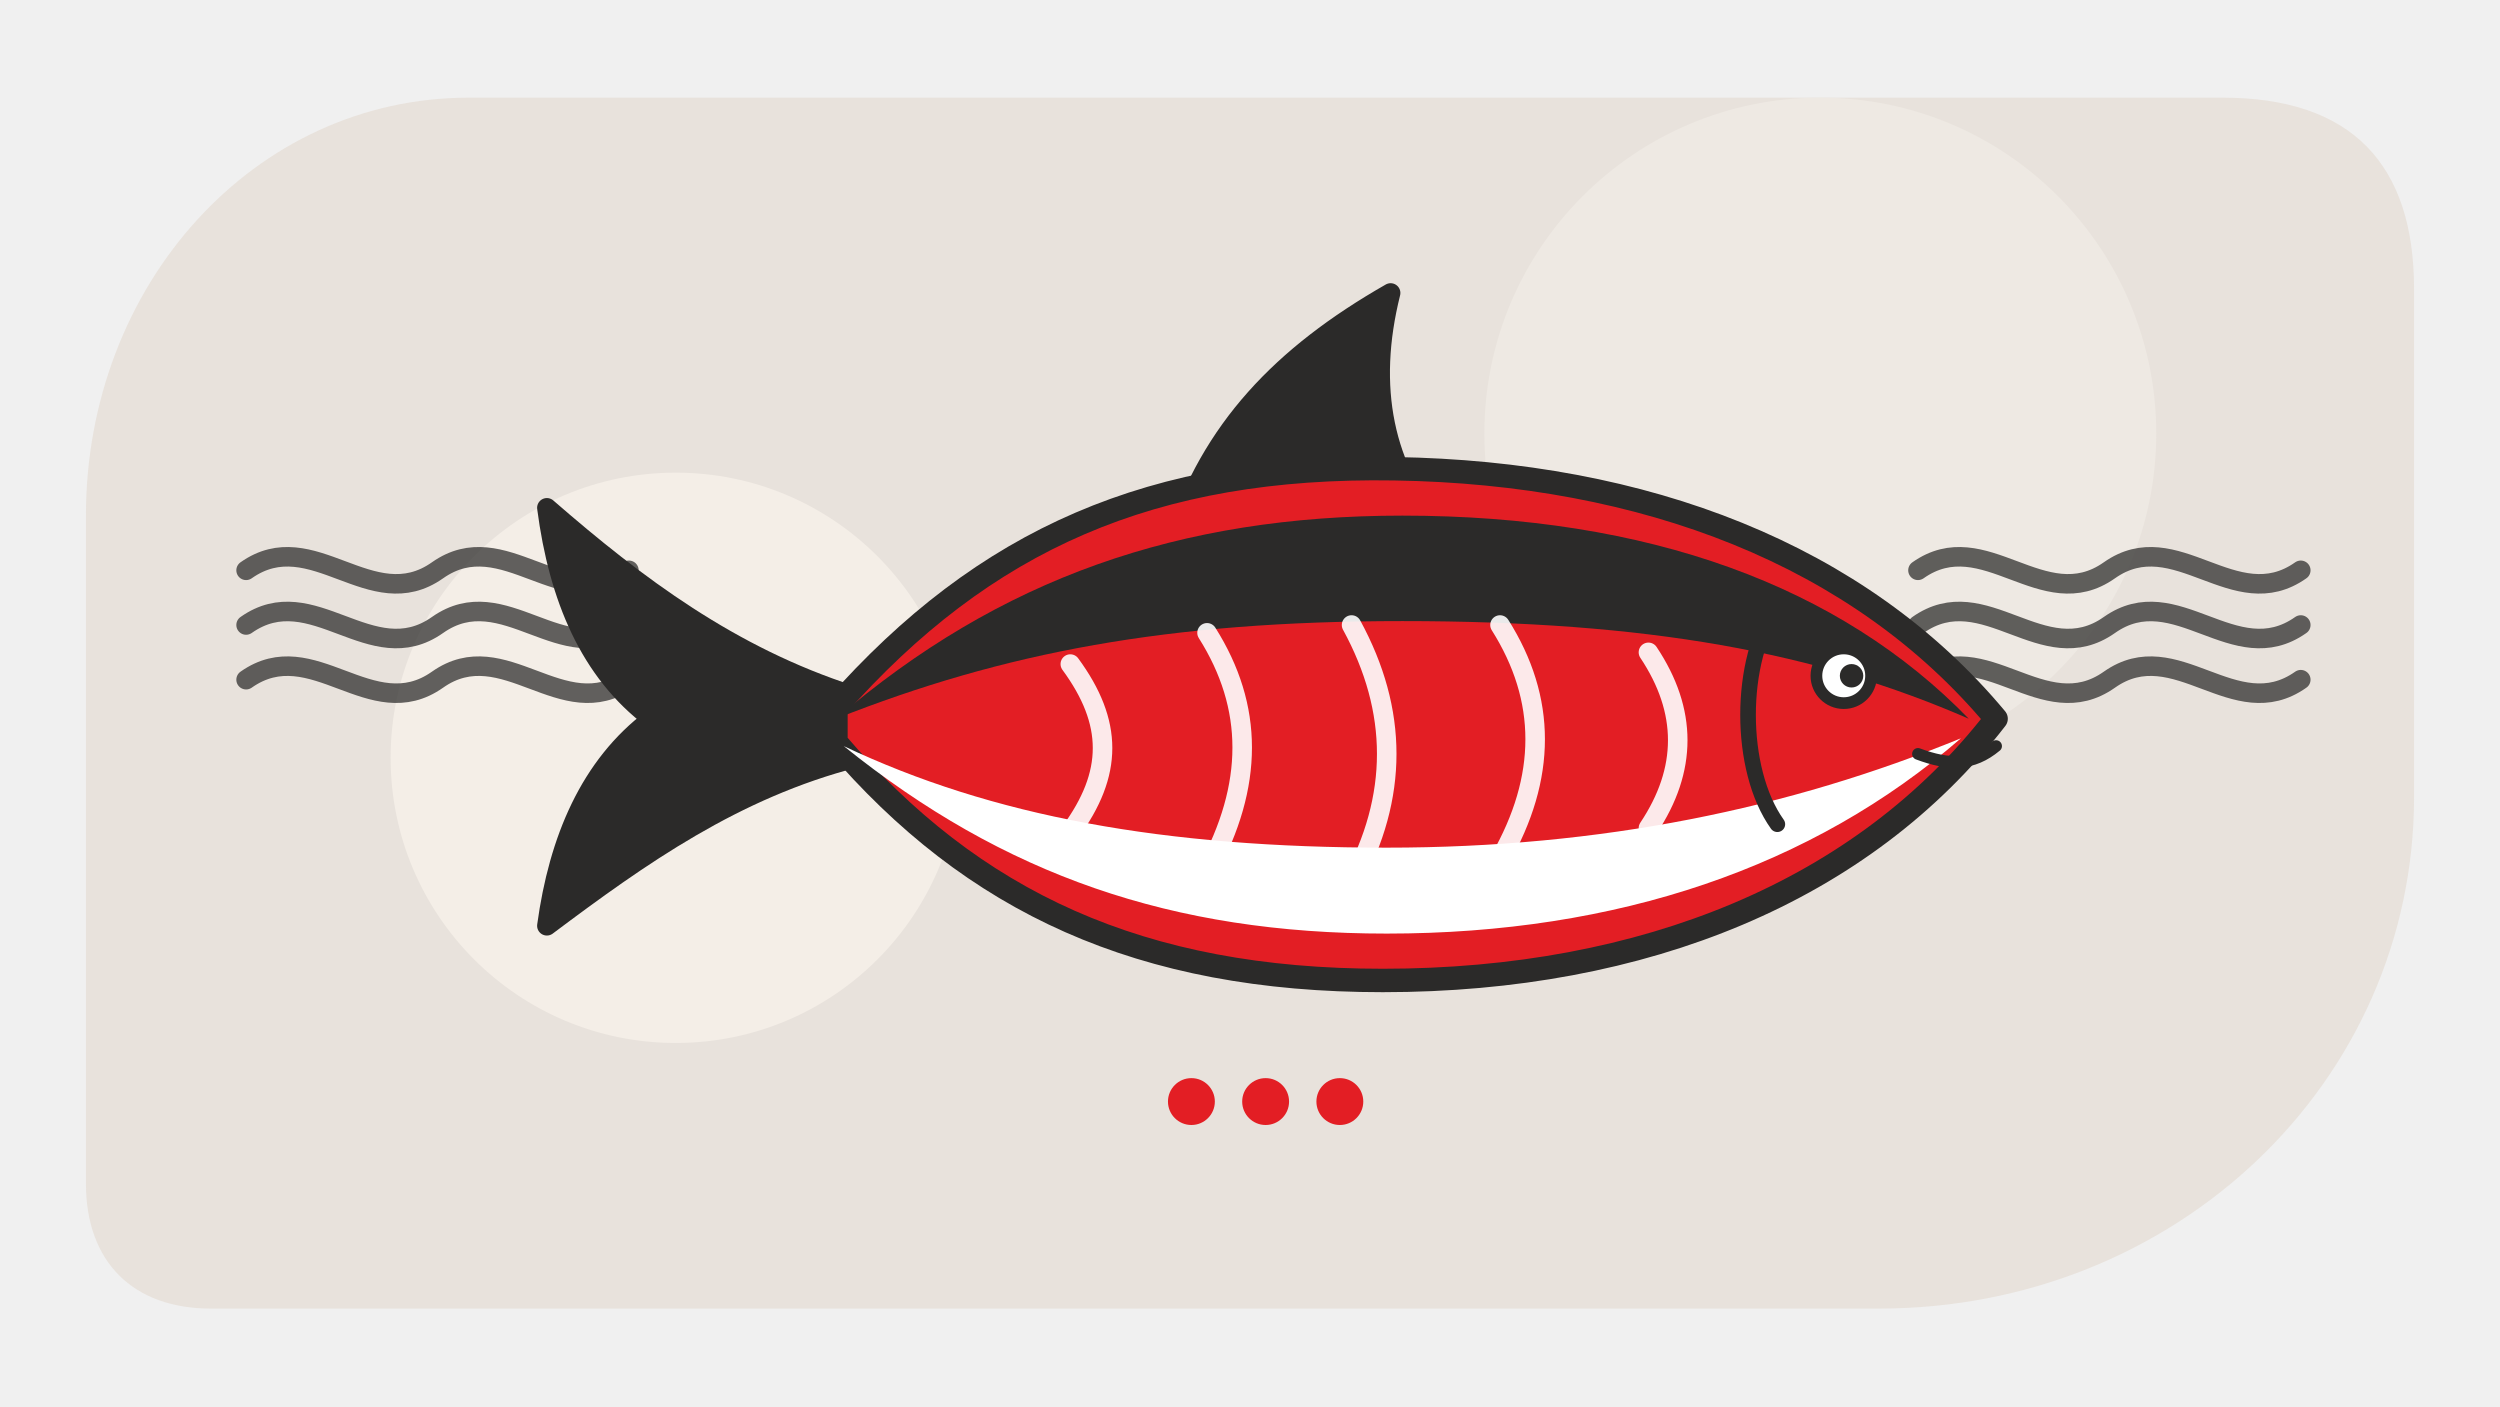
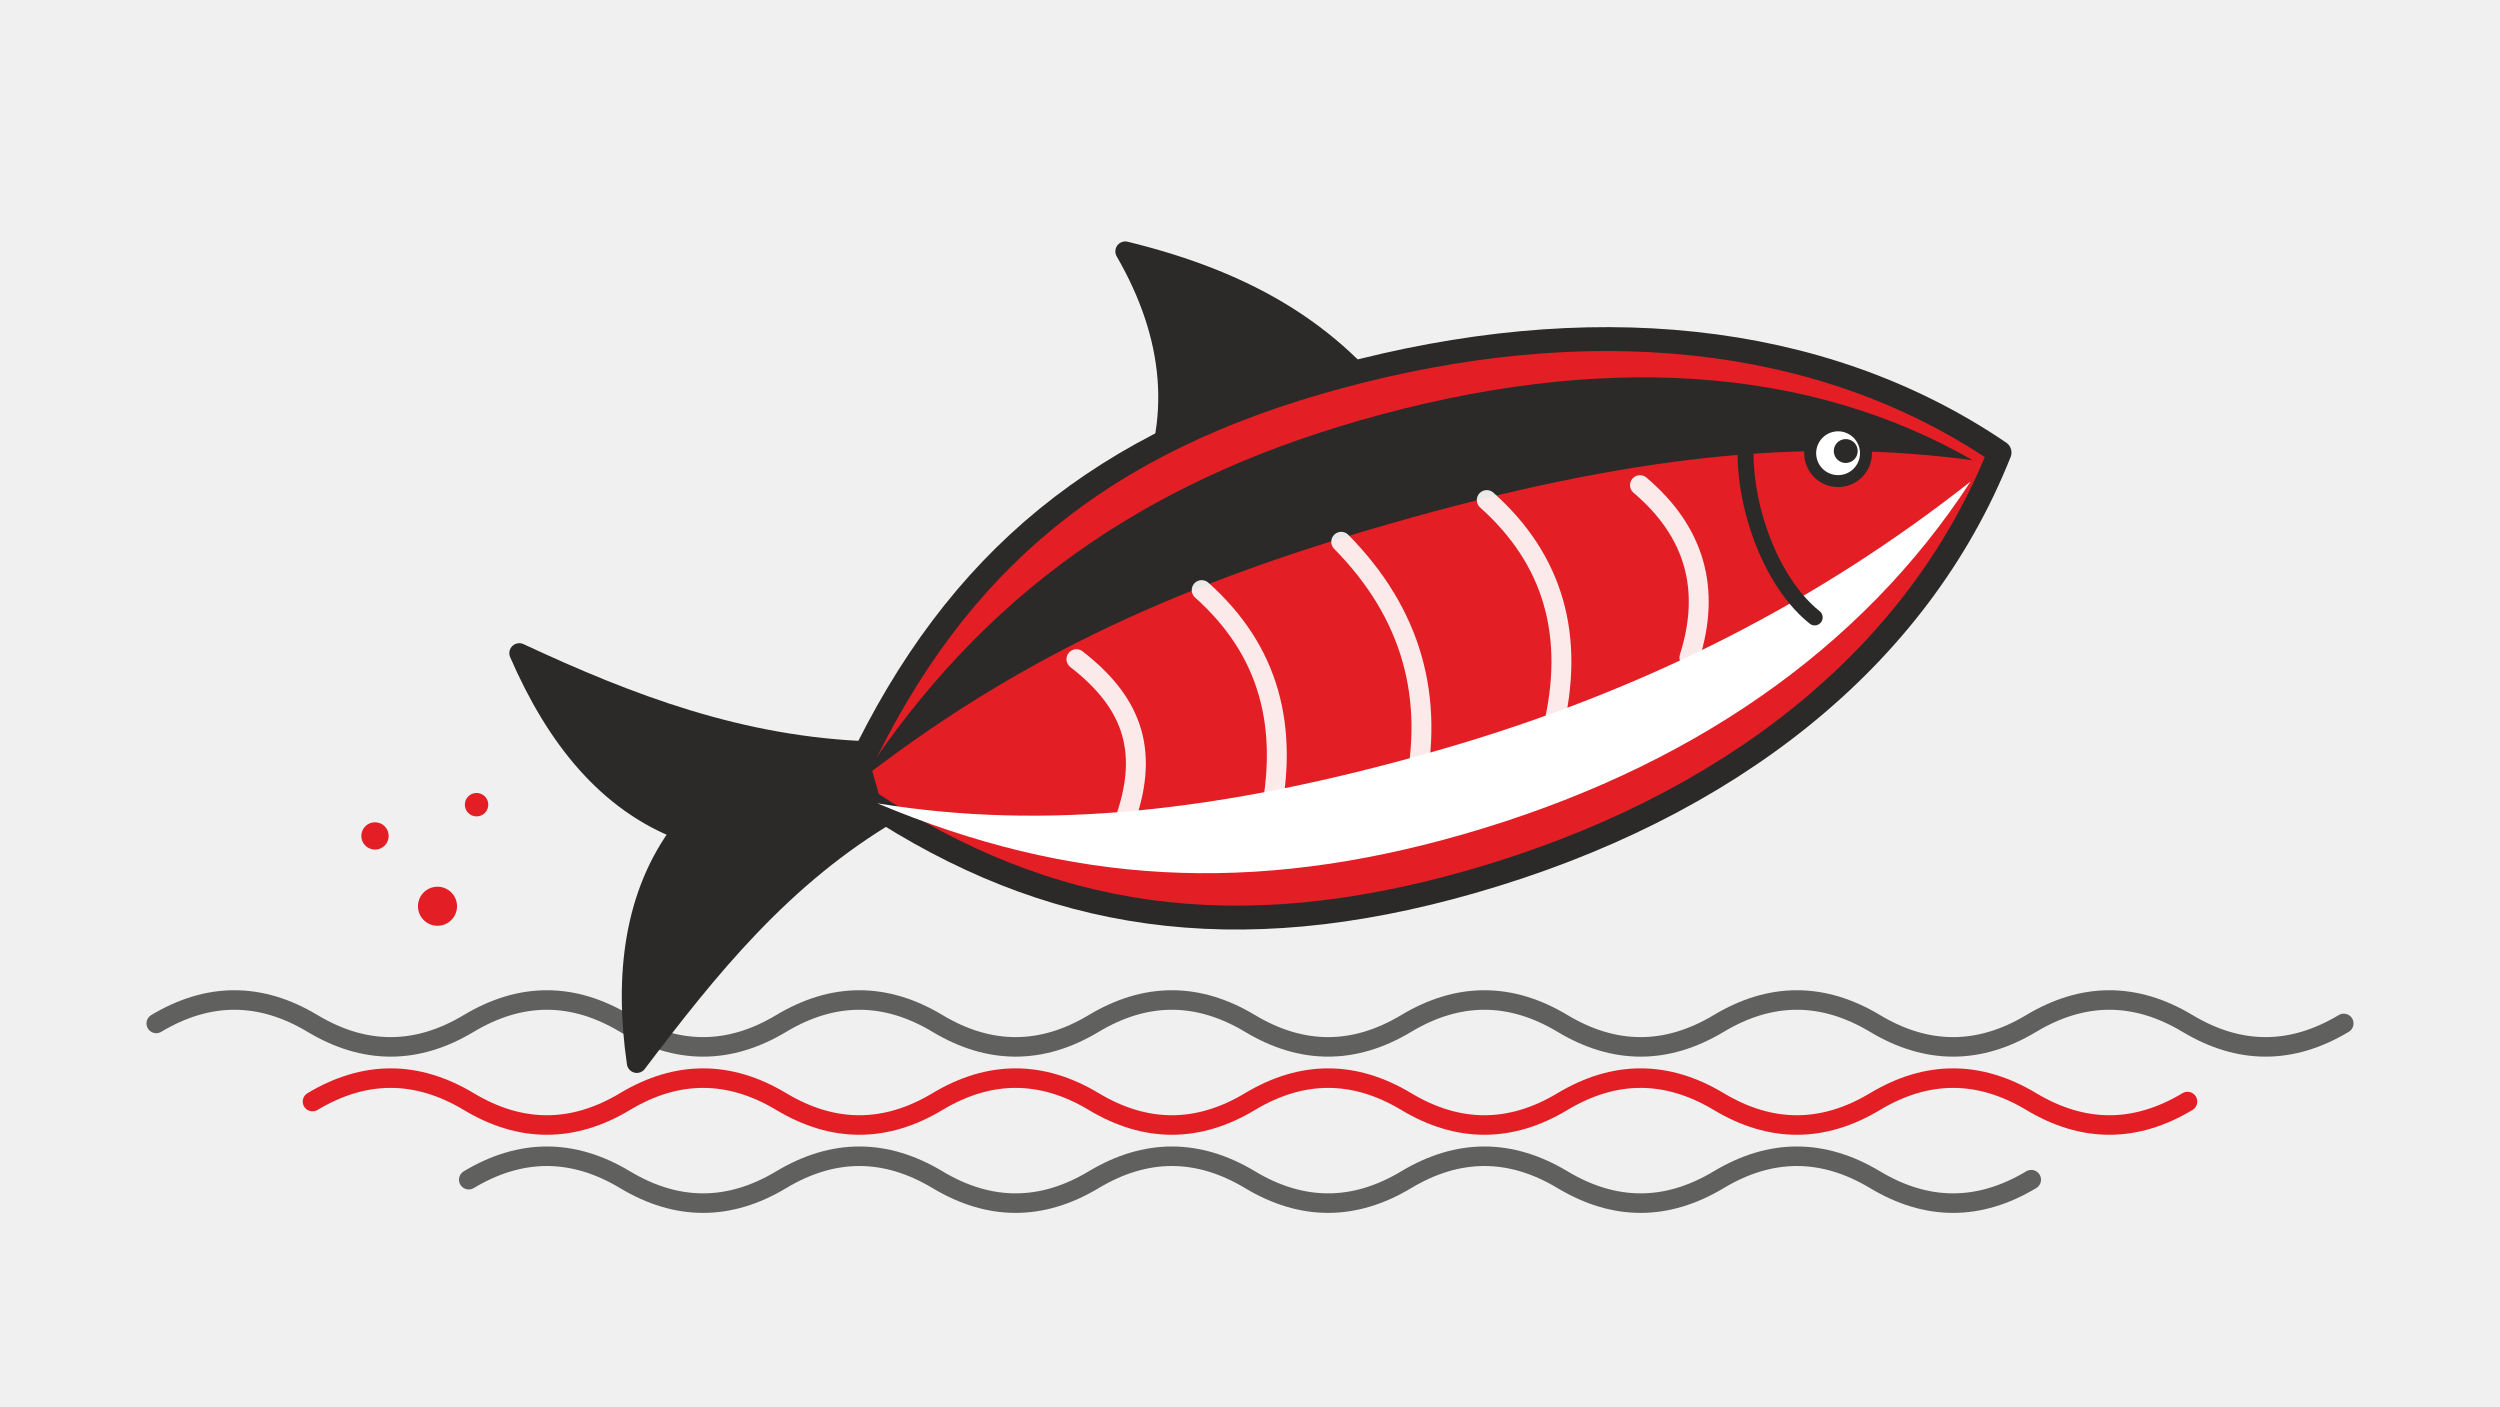
<svg xmlns="http://www.w3.org/2000/svg" viewBox="0 0 640 360" role="img" aria-labelledby="title description">
-   <path d="M120 25H569c33 0 49 17 49 49v130c0 73-61 131-137 131H54c-20 0-32-12-32-32V132C22 73 65 25 120 25Z" fill="#e8e2dc" />
-   <circle cx="173" cy="194" r="73" fill="#f4eee7" />
-   <circle cx="466" cy="111" r="86" fill="#eee9e3" />
-   <g fill="none" stroke="#2b2a29" stroke-linecap="round" stroke-width="5" opacity=".73">
-     <path d="M63 146c17-12 32 12 49 0s32 12 49 0" />
-     <path d="M63 160c17-12 32 12 49 0s32 12 49 0" />
-     <path d="M63 174c17-12 32 12 49 0s32 12 49 0" />
-     <path d="M491 146c17-12 32 12 49 0s32 12 49 0" />
-     <path d="M491 160c17-12 32 12 49 0s32 12 49 0" />
-     <path d="M491 174c17-12 32 12 49 0s32 12 49 0" />
+   <g fill="none" stroke-linecap="round" stroke-width="5">
+     <path d="M40 262q20 -12 40 0q20 12 40 0q20 -12 40 0q20 12 40 0q20 -12 40 0q20 12 40 0q20 -12 40 0q20 12 40 0q20 -12 40 0q20 12 40 0q20 -12 40 0q20 12 40 0q20 -12 40 0q20 12 40 0" stroke="#2b2a29" opacity=".73" />
+     <path d="M80 282q20 -12 40 0q20 12 40 0q20 -12 40 0q20 12 40 0q20 -12 40 0q20 12 40 0q20 -12 40 0q20 12 40 0q20 -12 40 0q20 12 40 0q20 -12 40 0q20 12 40 0" stroke="#e31e24" />
+     <path d="M120 302q20 -12 40 0q20 12 40 0q20 -12 40 0q20 12 40 0q20 -12 40 0q20 12 40 0q20 -12 40 0q20 12 40 0q20 -12 40 0q20 12 40 0" stroke="#2b2a29" opacity=".73" />
  </g>
-   <g stroke="#2b2a29" stroke-linejoin="round" stroke-linecap="round">
-     <path d="M301 138c9-28 27-47 55-63-6 24-2 45 13 62Z" fill="#2b2a29" stroke-width="5" />
+   <g stroke="#2b2a29" stroke-linejoin="round" stroke-linecap="round" transform="translate(330 168) rotate(-16) scale(1.02) translate(-325.5 -184)">
+     <path d="M369 138c-9-28-27-47-55-63 6 24 2 45-13 62Z" fill="#2b2a29" stroke-width="5" />
    <path d="M218 178c-31-10-55-28-78-48 3 23 11 42 27 54-16 12-24 31-27 53 24-18 48-35 79-43Z" fill="#2b2a29" stroke-width="5" />
    <path d="M214 181c38-43 81-62 143-61 64 1 119 22 154 64-34 44-90 67-157 67-62 0-105-20-140-61Z" fill="#e31e24" stroke-width="6" />
    <path d="M214 184c42-36 88-52 145-52 63 0 112 18 145 52-39-17-82-25-145-25-60 0-102 8-145 25Z" fill="#2b2a29" stroke="none" />
    <path d="M216 191c41 33 84 48 139 48 59 0 109-17 147-50-44 18-92 28-147 28-57 0-101-8-139-26Z" fill="#fff" stroke="none" />
    <path d="M274 170c11 15 11 28 0 43m35-51c12 19 12 39 0 61m37-63c12 22 12 44 0 66m38-66c12 19 12 39 0 60m38-53c10 15 10 30 0 45" fill="none" stroke="#fff" stroke-width="5" opacity=".9" />
    <path d="M455 155c-10 14-10 42 0 56" fill="none" stroke="#2b2a29" stroke-width="4" />
    <circle cx="472" cy="173" r="7" fill="#fff" stroke-width="3" />
    <circle cx="474" cy="173" r="3" fill="#2b2a29" stroke="none" />
-     <path d="M491 193c8 3 14 3 20-2" fill="none" stroke-width="3" />
  </g>
  <g fill="#e31e24">
-     <circle cx="305" cy="282" r="6" />
-     <circle cx="324" cy="282" r="6" />
-     <circle cx="343" cy="282" r="6" />
+     <circle cx="112" cy="232" r="5" />
+     <circle cx="96" cy="214" r="3.5" />
+     <circle cx="122" cy="206" r="3" />
  </g>
</svg>
